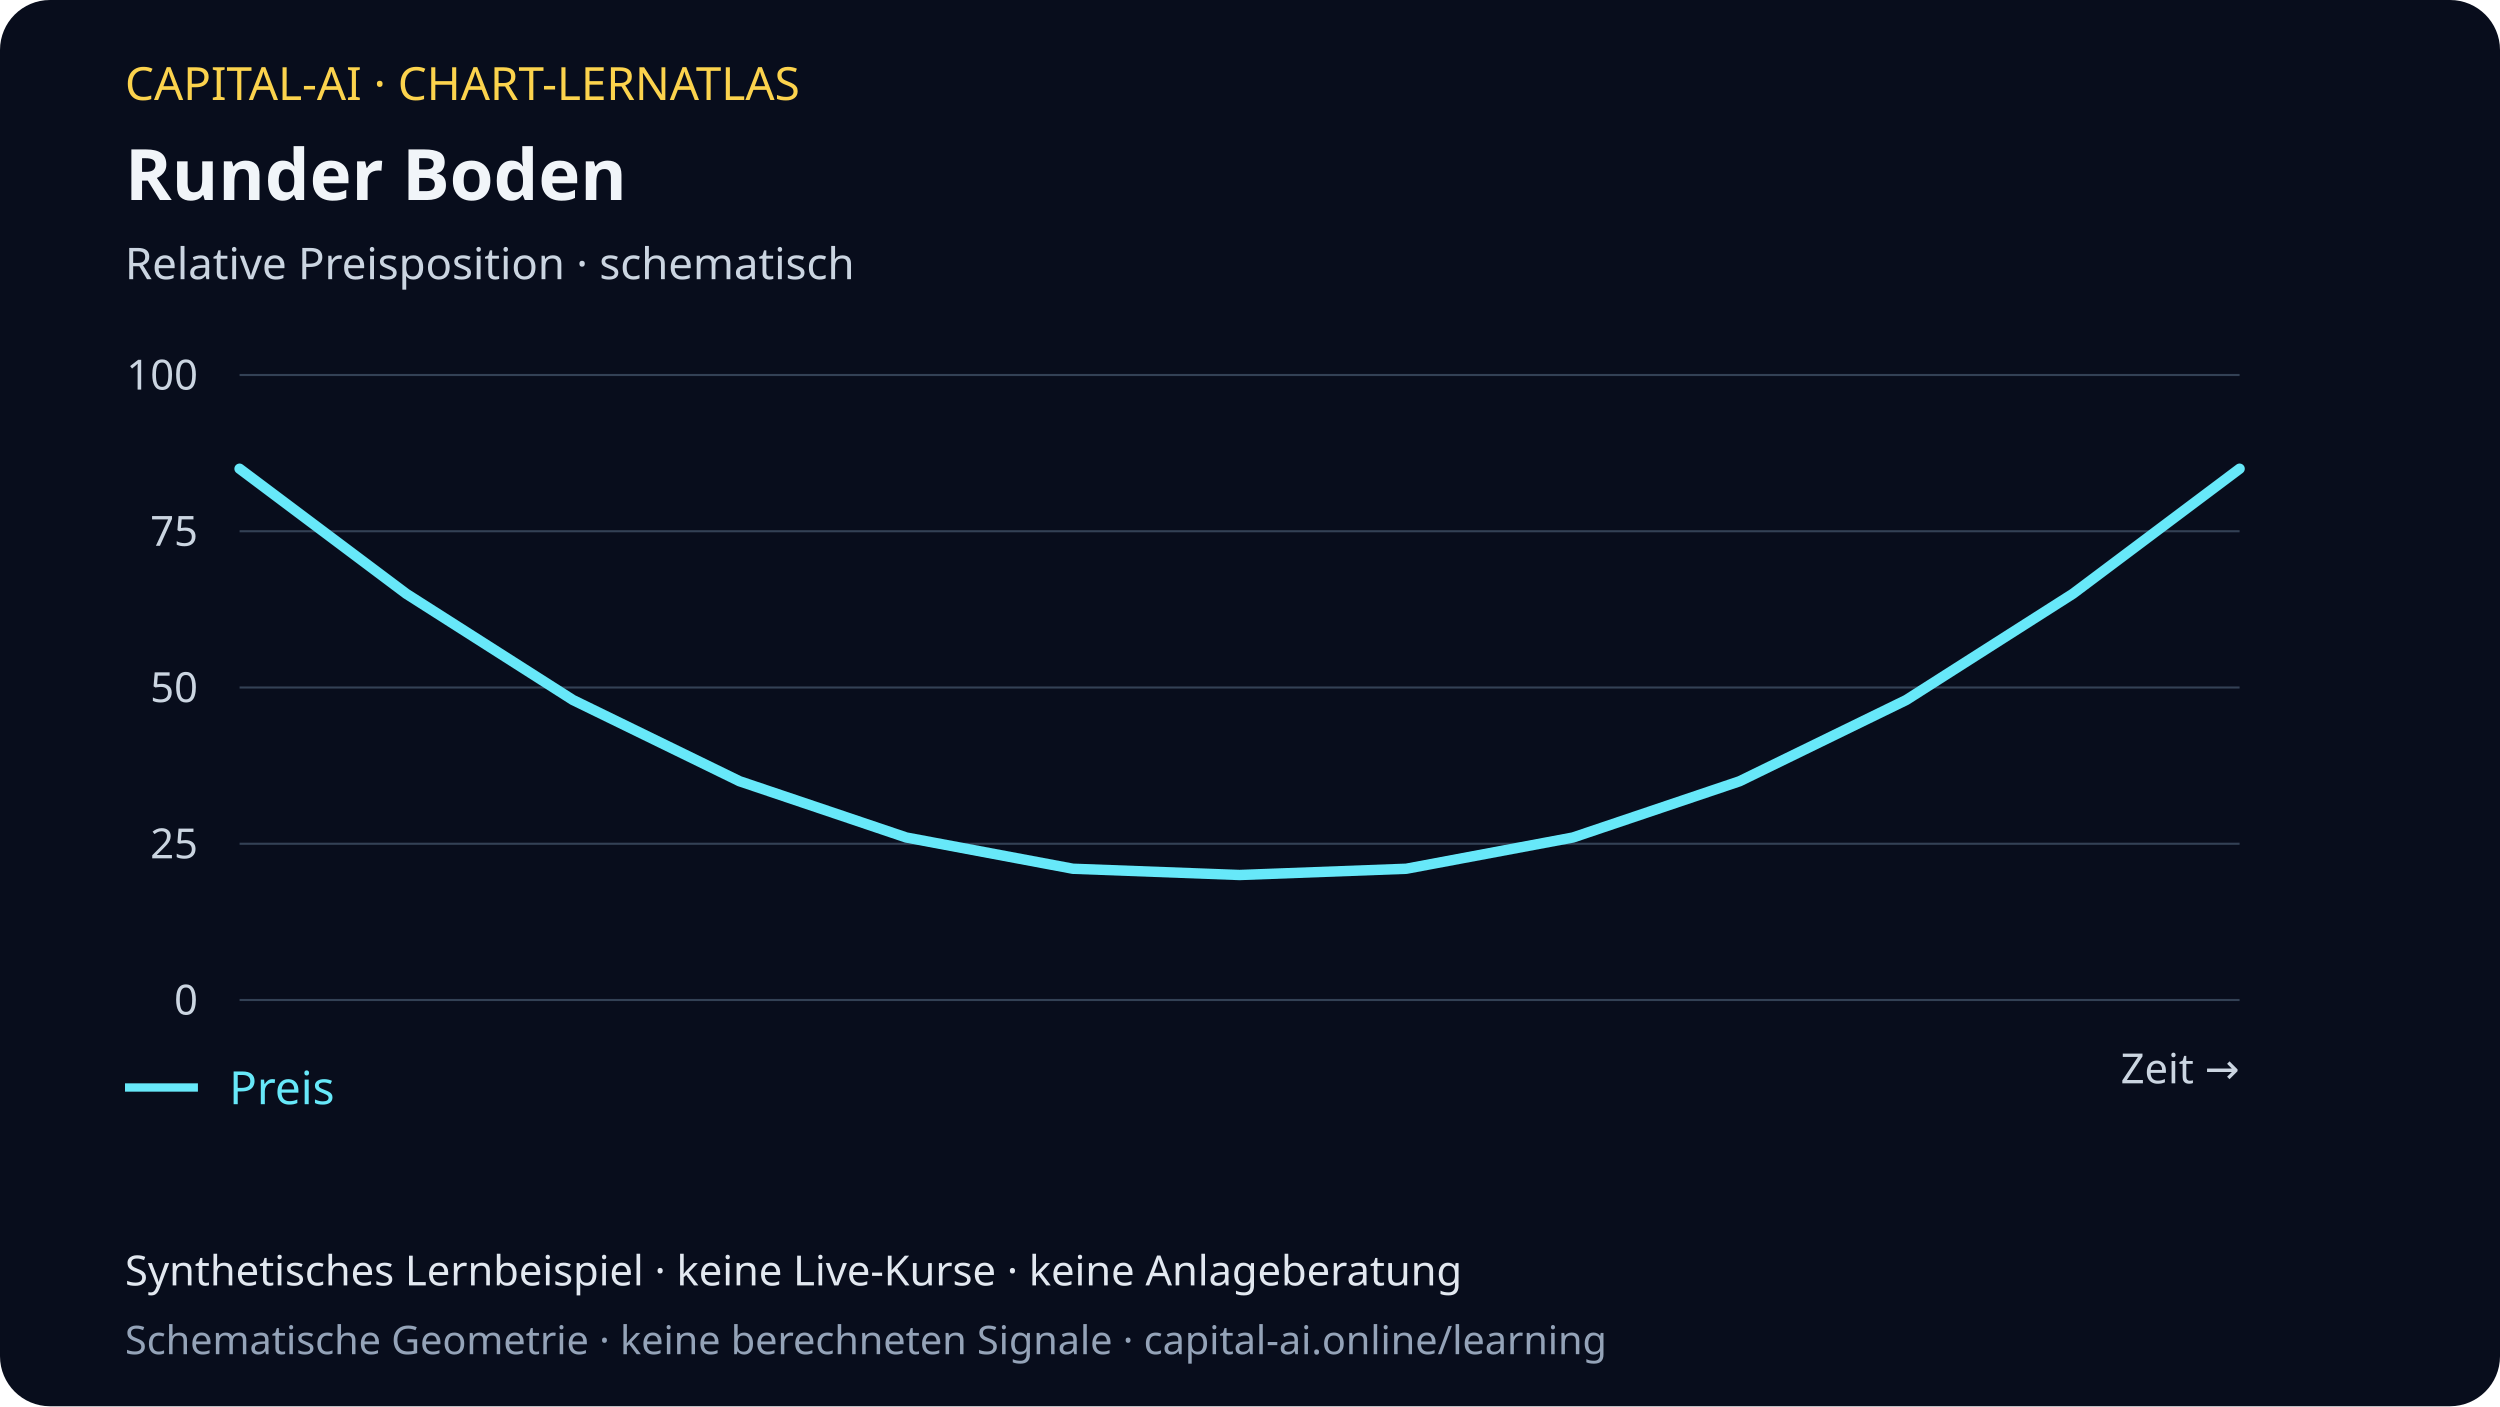
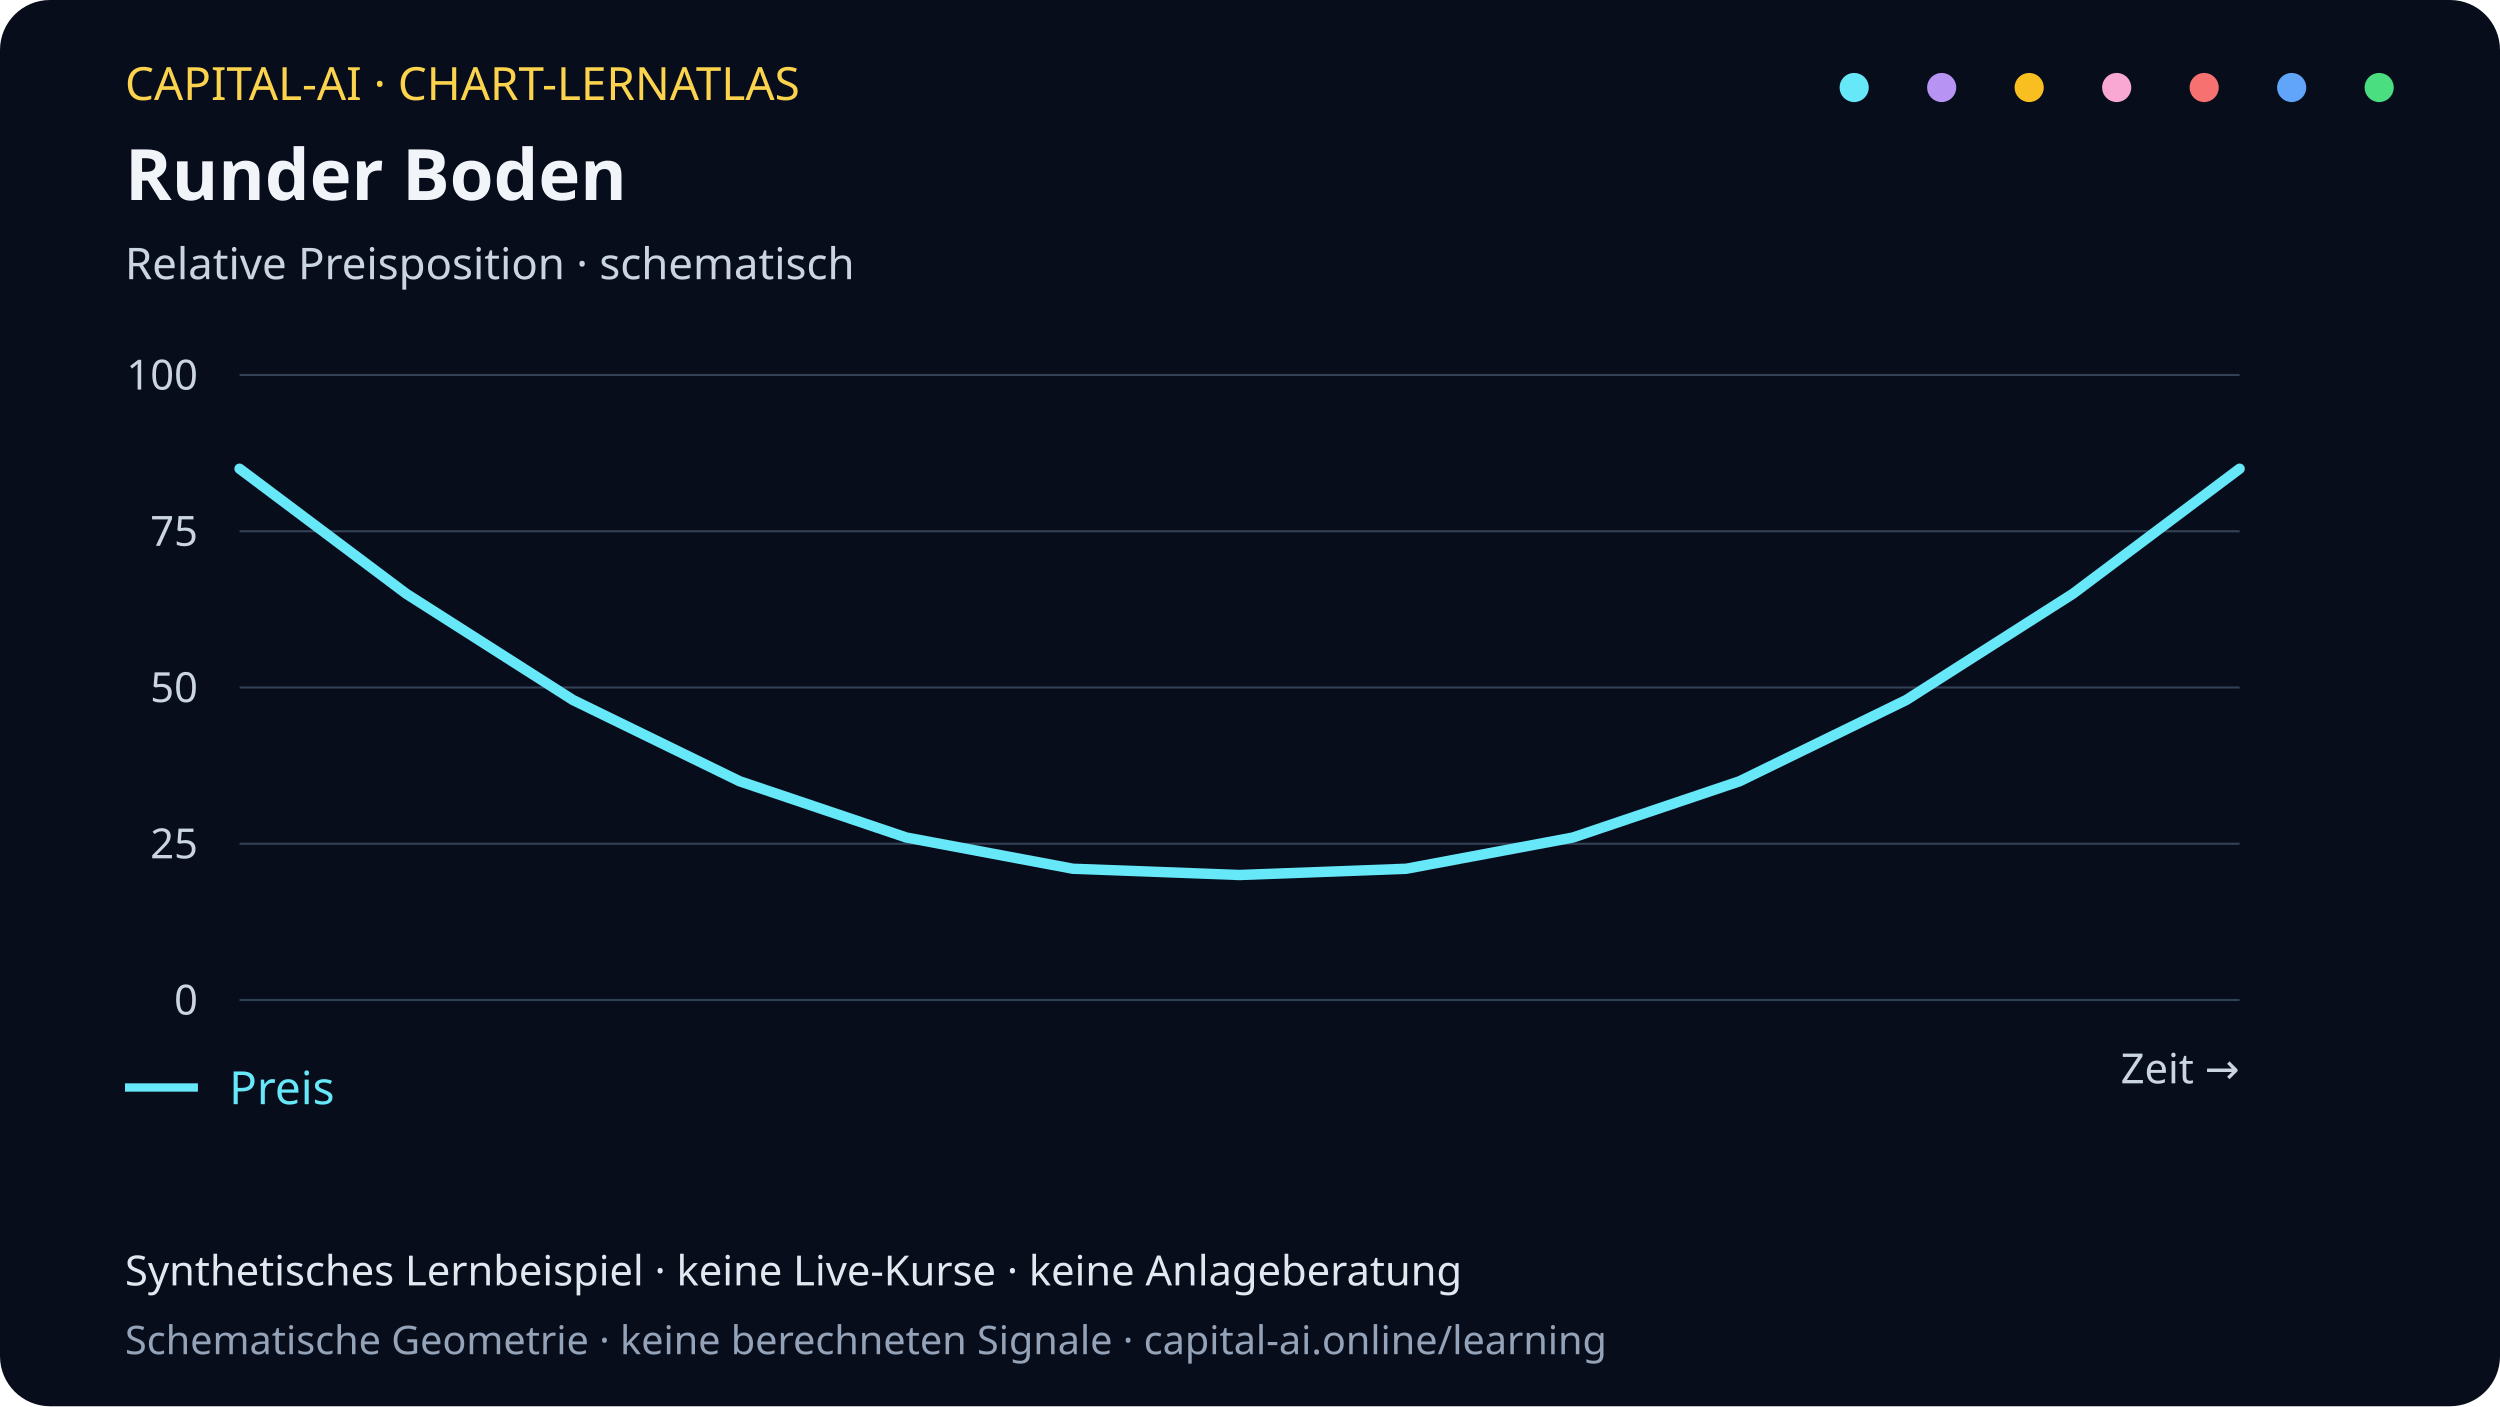
<svg xmlns="http://www.w3.org/2000/svg" viewBox="0 0 1200 675" role="img" aria-label="Runder Boden. Ein länger werdender Rückgang verliert Steigung und geht in eine gerundete Erholung über. Das Schema vereinfacht Verlauf und Zeitebene. Synthetisches Lernbeispiel · keine Live-Kurse · keine Anlageberatung" class="h-auto w-full rounded-xl">
  <rect width="1200" height="675" rx="24" fill="#080d1c" />
+   <g aria-hidden="true" data-universe-spectrum="CAPITAL_AI_UNIVERSE@1">
+     <circle cx="890" cy="42" r="7" fill="#67E8F9" />
+     <circle cx="932" cy="42" r="7" fill="#B794F4" />
+     <circle cx="974" cy="42" r="7" fill="#F9BF21" />
+     <circle cx="1016" cy="42" r="7" fill="#F9A8D4" />
+     <circle cx="1058" cy="42" r="7" fill="#F87171" />
+     <circle cx="1100" cy="42" r="7" fill="#60A5FA" />
+     <circle cx="1142" cy="42" r="7" fill="#4ADE80" />
+   </g>
  <g font-family="system-ui, sans-serif">
    <text x="60" y="48" fill="#fcd34d" font-size="22">CAPITAL-AI · CHART-LERNATLAS</text>
    <text x="60" y="96" fill="#f1f5f9" font-size="34" font-weight="700">Runder Boden</text>
    <text x="60" y="134" fill="#cbd5e1" font-size="21">Relative Preisposition · schematisch</text>
    <g>
      <line x1="115" x2="1075" y1="480" y2="480" stroke="#334155" />
      <text x="95" y="487" text-anchor="end" fill="#cbd5e1" font-size="20">0</text>
    </g>
    <g>
      <line x1="115" x2="1075" y1="405" y2="405" stroke="#334155" />
      <text x="95" y="412" text-anchor="end" fill="#cbd5e1" font-size="20">25</text>
    </g>
    <g>
      <line x1="115" x2="1075" y1="330" y2="330" stroke="#334155" />
      <text x="95" y="337" text-anchor="end" fill="#cbd5e1" font-size="20">50</text>
    </g>
    <g>
      <line x1="115" x2="1075" y1="255" y2="255" stroke="#334155" />
      <text x="95" y="262" text-anchor="end" fill="#cbd5e1" font-size="20">75</text>
    </g>
    <g>
      <line x1="115" x2="1075" y1="180" y2="180" stroke="#334155" />
      <text x="95" y="187" text-anchor="end" fill="#cbd5e1" font-size="20">100</text>
    </g>
    <g>
      <polyline points="115,225 195,285 275,336 355,375 435,402 515,417 595,420 675,417 755,402 835,375 915,336 995,285 1075,225" fill="none" stroke="#67e8f9" stroke-width="5" stroke-linejoin="round" stroke-linecap="round" />
      <line x1="60" x2="95" y1="522" y2="522" stroke="#67e8f9" stroke-width="4" />
      <text x="110" y="530" fill="#67e8f9" font-size="22">Preis</text>
    </g>
    <text x="1075" y="520" text-anchor="end" fill="#cbd5e1" font-size="20">Zeit →</text>
    <text x="60" y="617" fill="#e2e8f0" font-size="20">Synthetisches Lernbeispiel · keine Live-Kurse · keine Anlageberatung</text>
    <text x="60" y="650" fill="#94a3b8" font-size="19">Schematische Geometrie · keine berechneten Signale · capital-ai.online/learning</text>
  </g>
</svg>
